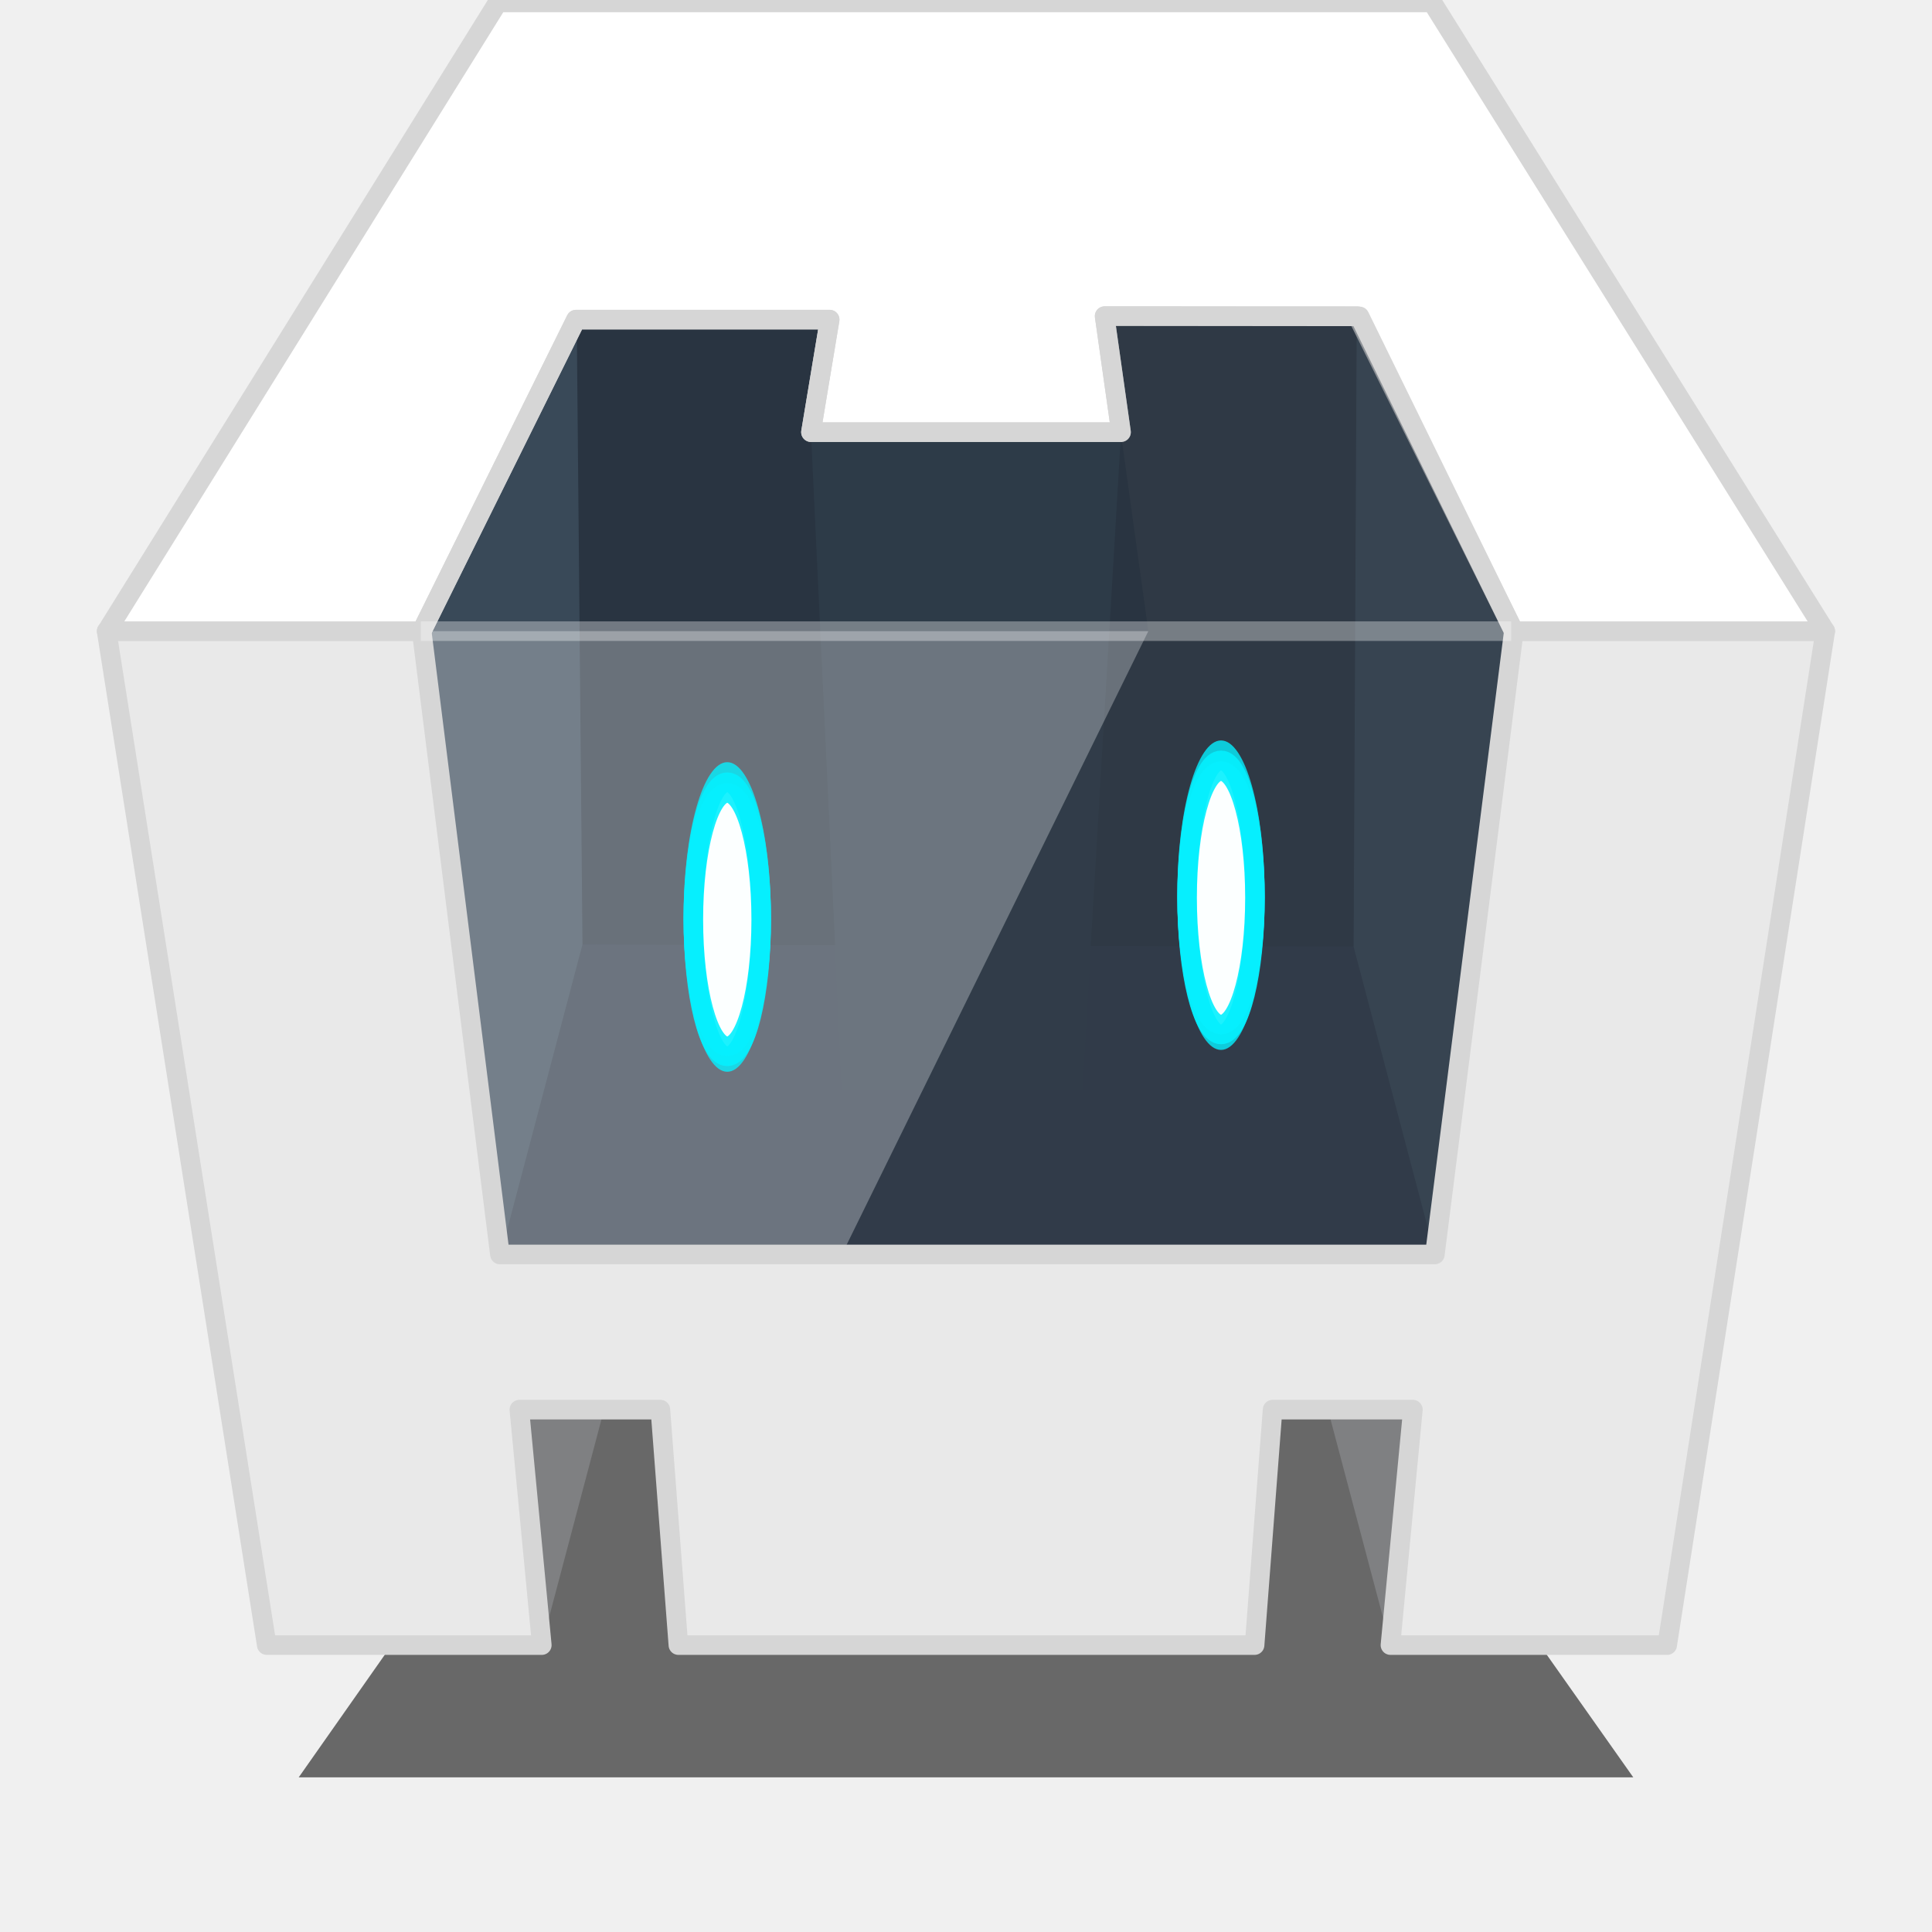
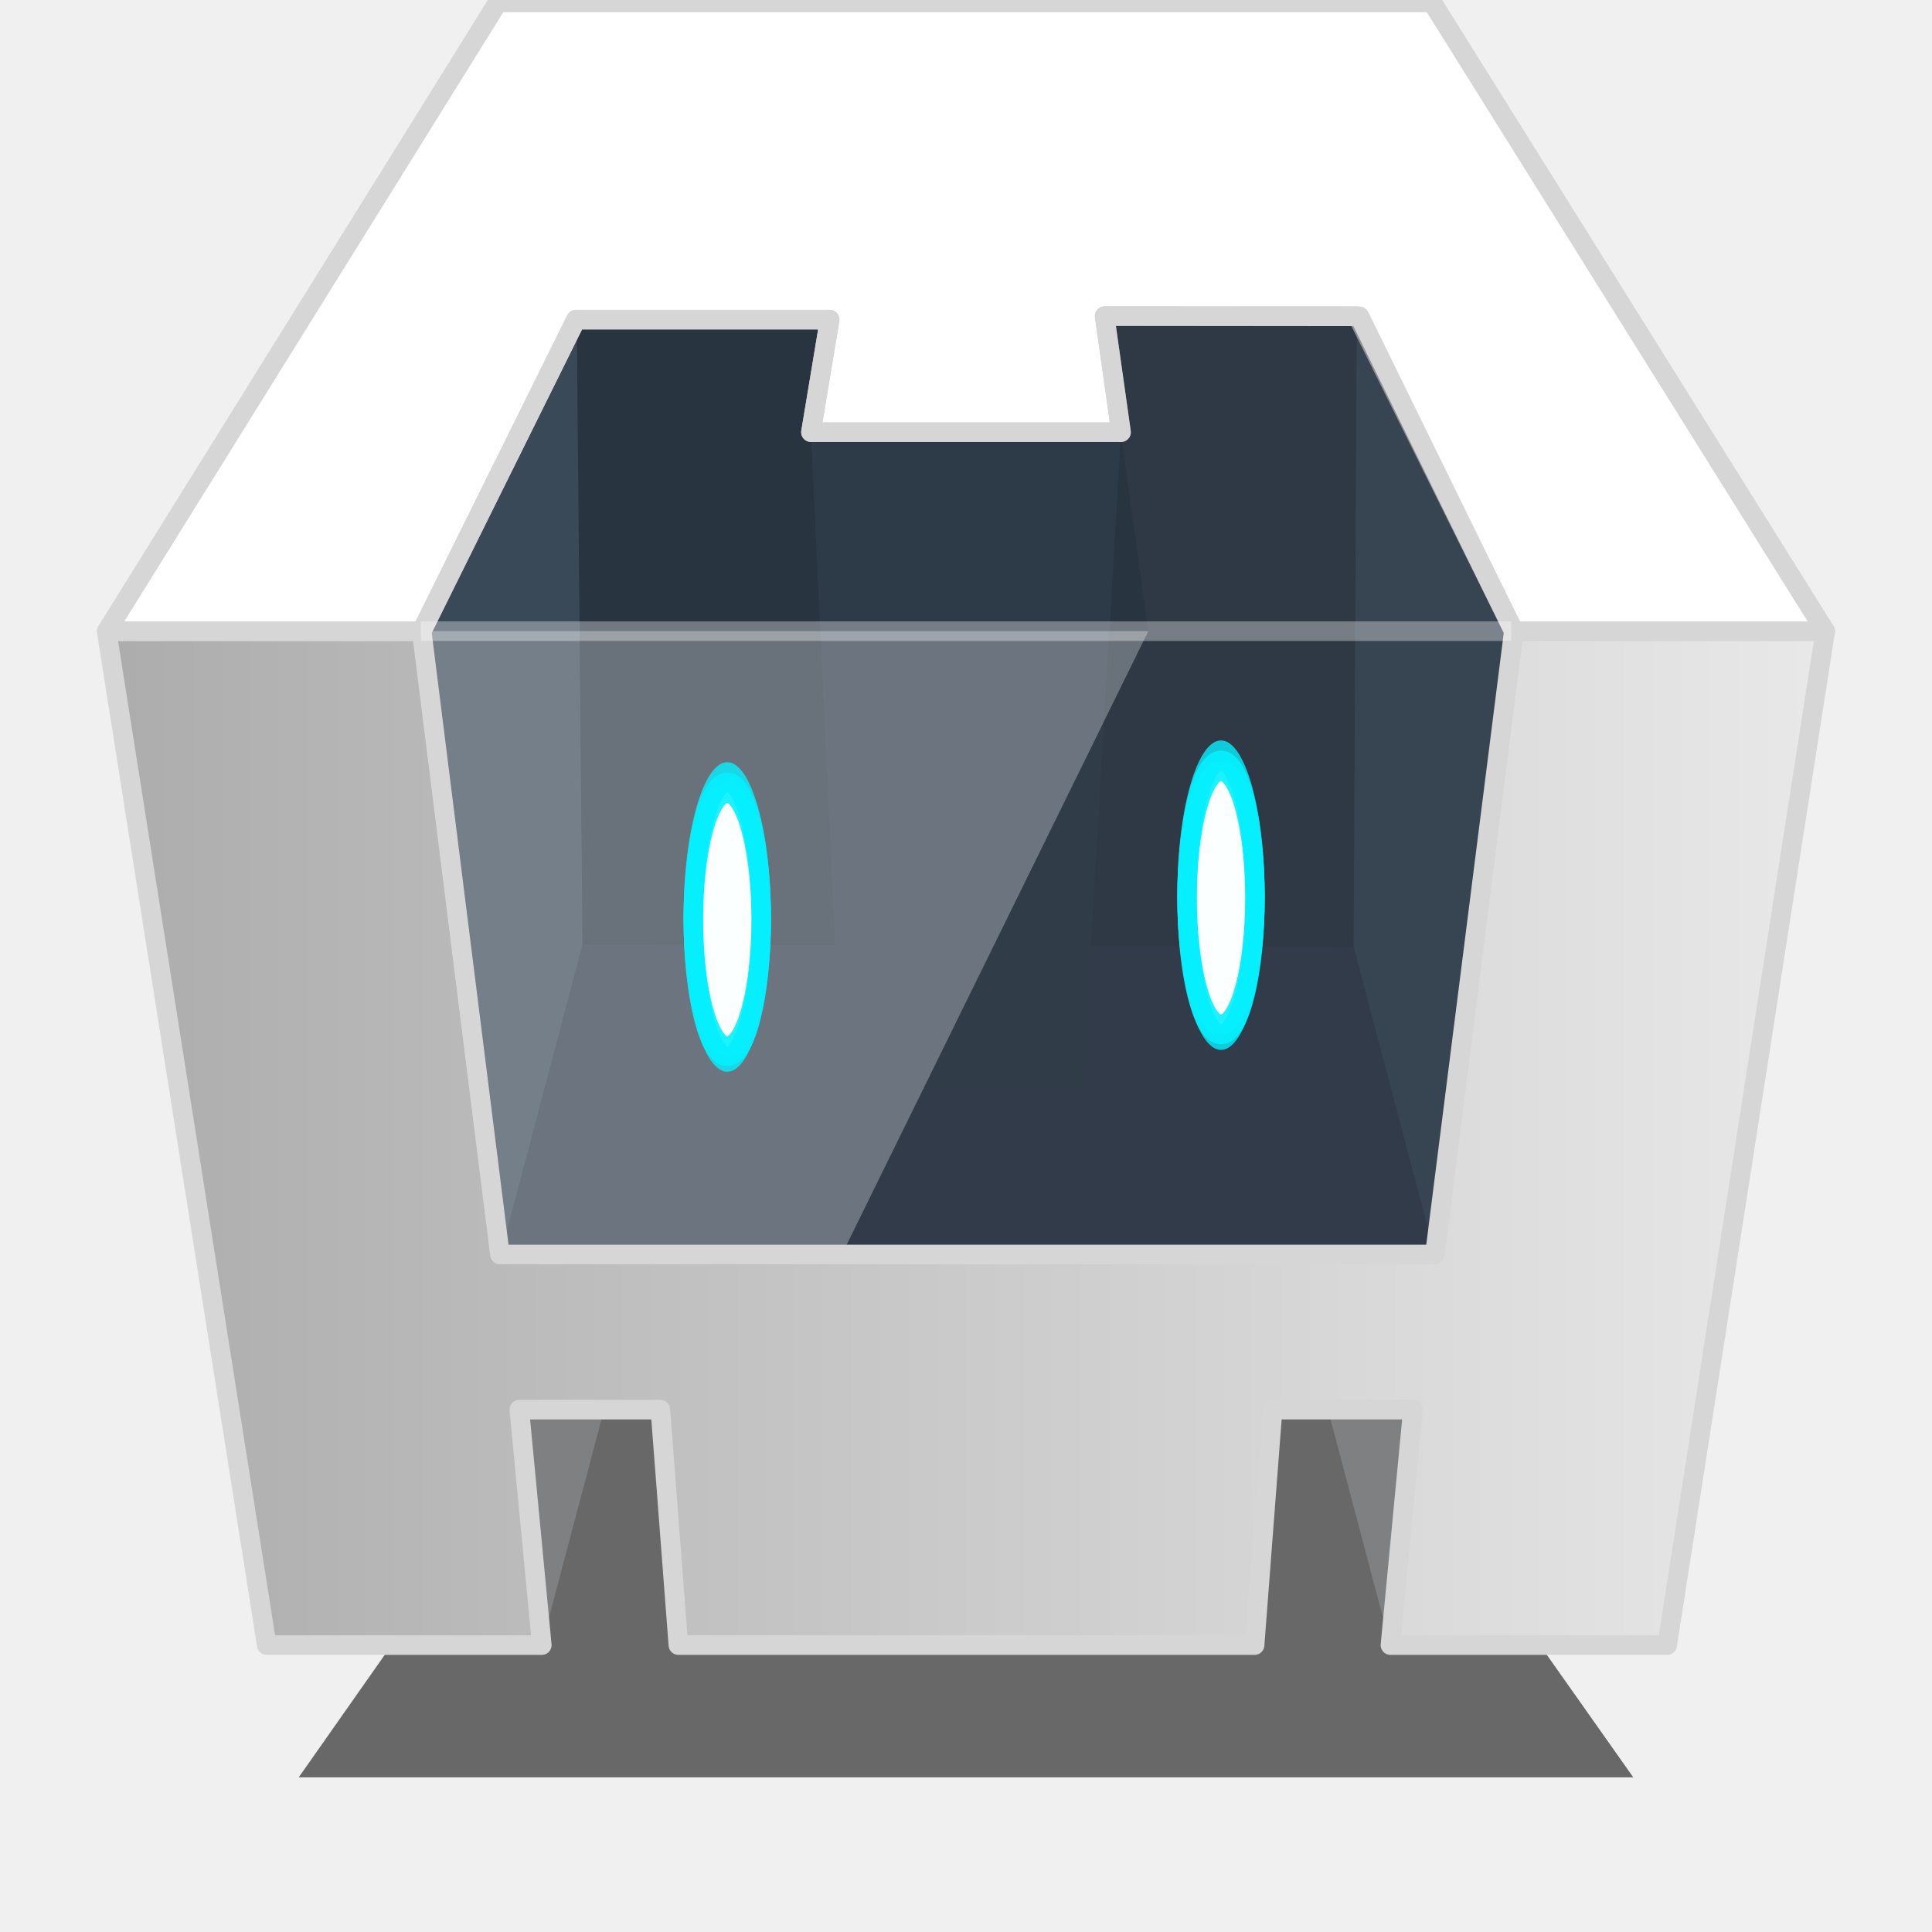
<svg xmlns="http://www.w3.org/2000/svg" viewBox="0 0 16 16" fill="none">
  <g clip-path="url(#clip0)">
    <path fill-rule="evenodd" clip-rule="evenodd" d="M13.526 14.719L10.998 11.137H4.989L2.474 14.719L13.526 14.719Z" fill="black" fill-opacity="0.57" />
    <path fill-rule="evenodd" clip-rule="evenodd" d="M12.447 11.674L11.514 13.624L10.871 11.196L12.447 11.674ZM3.851 11.674L4.486 13.624L5.129 11.196L3.851 11.674Z" fill="#7F8082" />
    <path fill-rule="evenodd" clip-rule="evenodd" d="M0.884 5.227L0.883 5.227L2.209 13.624H4.487L4.301 11.674H5.469L5.618 13.624H10.39L10.539 11.674H11.701L11.515 13.624H13.807L15.116 5.227H0.884Z" fill="url(#paint0_linear)" stroke="#D6D6D6" stroke-width="0.162" stroke-linejoin="round" />
    <path fill-rule="evenodd" clip-rule="evenodd" d="M4.14 10.389L4.825 7.822L4.777 2.637L3.492 5.227L4.14 10.389Z" fill="url(#paint1_radial)" />
    <path fill-rule="evenodd" clip-rule="evenodd" d="M9.06 2.129H11.9L11.841 8.405H8.841L9.06 2.129ZM7.006 2.133L4.241 2.134L4.306 8.382H7.122L7.006 2.133Z" fill="#293441" />
    <path fill-rule="evenodd" clip-rule="evenodd" d="M4.527 7.821L4.14 10.388H11.883L11.422 7.839L4.527 7.821Z" fill="#2D3948" />
    <path fill-rule="evenodd" clip-rule="evenodd" d="M11.883 10.389L11.21 7.84L11.236 2.62L12.537 5.226L11.883 10.389Z" fill="url(#paint2_linear)" />
    <path fill-rule="evenodd" clip-rule="evenodd" d="M4.146 10.389L4.824 7.821L4.776 2.637L3.491 5.227L4.146 10.389Z" fill="url(#paint3_linear)" />
    <path fill-rule="evenodd" clip-rule="evenodd" d="M6.716 3.579L6.972 9.03H8.963L9.284 3.579H6.716Z" fill="#2D3B48" />
    <path fill-rule="evenodd" clip-rule="evenodd" d="M15.116 5.227L11.861 0.02H4.123L0.884 5.227H3.492L4.77 2.647H6.871L6.716 3.579H9.284L9.148 2.618H11.241L12.537 5.227H15.116Z" fill="url(#paint4_linear)" stroke="#D6D6D6" stroke-width="0.162" stroke-linejoin="round" />
    <path opacity="0.45" fill-rule="evenodd" clip-rule="evenodd" d="M9.148 2.618L11.259 2.62L12.537 5.227L11.883 10.389H6.972L9.51 5.227L9.148 2.618Z" fill="#363F49" />
    <path opacity="0.3" fill-rule="evenodd" clip-rule="evenodd" d="M9.51 5.227L6.972 10.389H4.14L3.492 5.227L9.51 5.227Z" fill="url(#paint5_linear)" />
    <path opacity="0.2" fill-rule="evenodd" clip-rule="evenodd" d="M4.77 2.647H6.871L6.716 3.579H9.284L9.51 5.227H3.492L4.77 2.647Z" fill="url(#paint6_linear)" />
    <path opacity="0.8" d="M10.112 8.695C10.312 8.695 10.473 8.121 10.473 7.413C10.473 6.705 10.312 6.132 10.112 6.132C9.912 6.132 9.75 6.705 9.75 7.413C9.75 8.121 9.912 8.695 10.112 8.695Z" fill="#05F0FF" />
    <path opacity="0.9" d="M10.112 8.567C10.267 8.567 10.393 8.059 10.393 7.432C10.393 6.805 10.267 6.297 10.112 6.297C9.957 6.297 9.831 6.805 9.831 7.432C9.831 8.059 9.957 8.567 10.112 8.567Z" fill="white" stroke="#06EFFE" stroke-width="0.162" />
    <path opacity="0.9" d="M10.112 8.485C10.267 8.485 10.393 8.015 10.393 7.435C10.393 6.856 10.267 6.386 10.112 6.386C9.957 6.386 9.831 6.856 9.831 7.435C9.831 8.015 9.957 8.485 10.112 8.485Z" fill="#FEFFFF" stroke="#06EFFE" stroke-width="0.162" />
    <path opacity="0.8" d="M6.023 8.876C6.222 8.876 6.384 8.302 6.384 7.594C6.384 6.886 6.222 6.312 6.023 6.312C5.823 6.312 5.661 6.886 5.661 7.594C5.661 8.302 5.823 8.876 6.023 8.876Z" fill="#05F0FF" />
    <path opacity="0.9" d="M6.023 8.748C6.178 8.748 6.304 8.24 6.304 7.613C6.304 6.986 6.178 6.478 6.023 6.478C5.868 6.478 5.742 6.986 5.742 7.613C5.742 8.24 5.868 8.748 6.023 8.748Z" fill="white" stroke="#06EFFE" stroke-width="0.162" />
    <path opacity="0.9" d="M6.023 8.665C6.178 8.665 6.304 8.196 6.304 7.616C6.304 7.037 6.178 6.567 6.023 6.567C5.868 6.567 5.742 7.037 5.742 7.616C5.742 8.196 5.868 8.665 6.023 8.665Z" fill="#FEFFFF" stroke="#06EFFE" stroke-width="0.162" />
    <path d="M4.77 2.647H6.871L6.716 3.579H9.284L9.148 2.618L11.259 2.62L12.537 5.227L11.883 10.389H4.14L3.492 5.227L4.77 2.647Z" stroke="#D6D6D6" stroke-width="0.162" stroke-linejoin="round" />
    <g opacity="0.343">
      <path fill-rule="evenodd" clip-rule="evenodd" d="M12.515 5.227H3.485Z" fill="white" />
      <path d="M12.515 5.227H3.485" stroke="white" stroke-width="0.162" />
    </g>
  </g>
  <defs>
-     <linearGradient id="paint0_linear" x1="5292.99" y1="3295.4" x2="2384.42" y2="119.463" gradientUnits="userSpaceOnUse">
+     <linearGradient id="paint00_linear" x1="5292.99" y1="3295.4" x2="2384.42" y2="119.463" gradientUnits="userSpaceOnUse">
+       <stop stop-color="#ACACAC" />
+       <stop offset="1" stop-color="#E9E9E9" />
+     </linearGradient>
+     <linearGradient id="paint0_linear">
      <stop stop-color="#ACACAC" />
      <stop offset="1" stop-color="#E9E9E9" />
    </linearGradient>
    <radialGradient id="paint1_radial" cx="0" cy="0" r="1" gradientUnits="userSpaceOnUse" gradientTransform="translate(15624 -4119.05) rotate(-85.4139) scale(250.1 745.108)">
      <stop stop-color="#25303B" />
      <stop offset="1" stop-color="#25303B" stop-opacity="0" />
    </radialGradient>
    <linearGradient id="paint2_linear" x1="445.123" y1="2420.45" x2="-129.419" y2="1255.34" gradientUnits="userSpaceOnUse">
      <stop stop-color="#24303A" />
      <stop offset="1" stop-color="#394958" />
    </linearGradient>
    <linearGradient id="paint3_linear" x1="184.39" y1="2415.22" x2="755.132" y2="1249.33" gradientUnits="userSpaceOnUse">
      <stop stop-color="#24303A" />
      <stop offset="1" stop-color="#394958" />
    </linearGradient>
    <linearGradient id="paint4_linear" x1="5023.88" y1="558.091" x2="1537.27" y2="1514.23" gradientUnits="userSpaceOnUse">
      <stop stop-color="#E5E5E5" />
      <stop offset="1" stop-color="white" />
    </linearGradient>
    <linearGradient id="paint5_linear" x1="1100.22" y1="987.009" x2="1100.22" y2="1646.44" gradientUnits="userSpaceOnUse">
      <stop stop-color="white" />
      <stop offset="0.5" stop-color="white" stop-opacity="0.532" />
      <stop offset="1" stop-color="white" stop-opacity="0" />
    </linearGradient>
    <linearGradient id="paint6_linear" x1="1171.03" y1="493.315" x2="1171.03" y2="328.608" gradientUnits="userSpaceOnUse">
      <stop stop-color="white" />
      <stop offset="1" stop-color="white" stop-opacity="0" />
    </linearGradient>
    <clipPath id="clip0">
      <rect width="16" height="16" fill="white" />
    </clipPath>
  </defs>
</svg>
